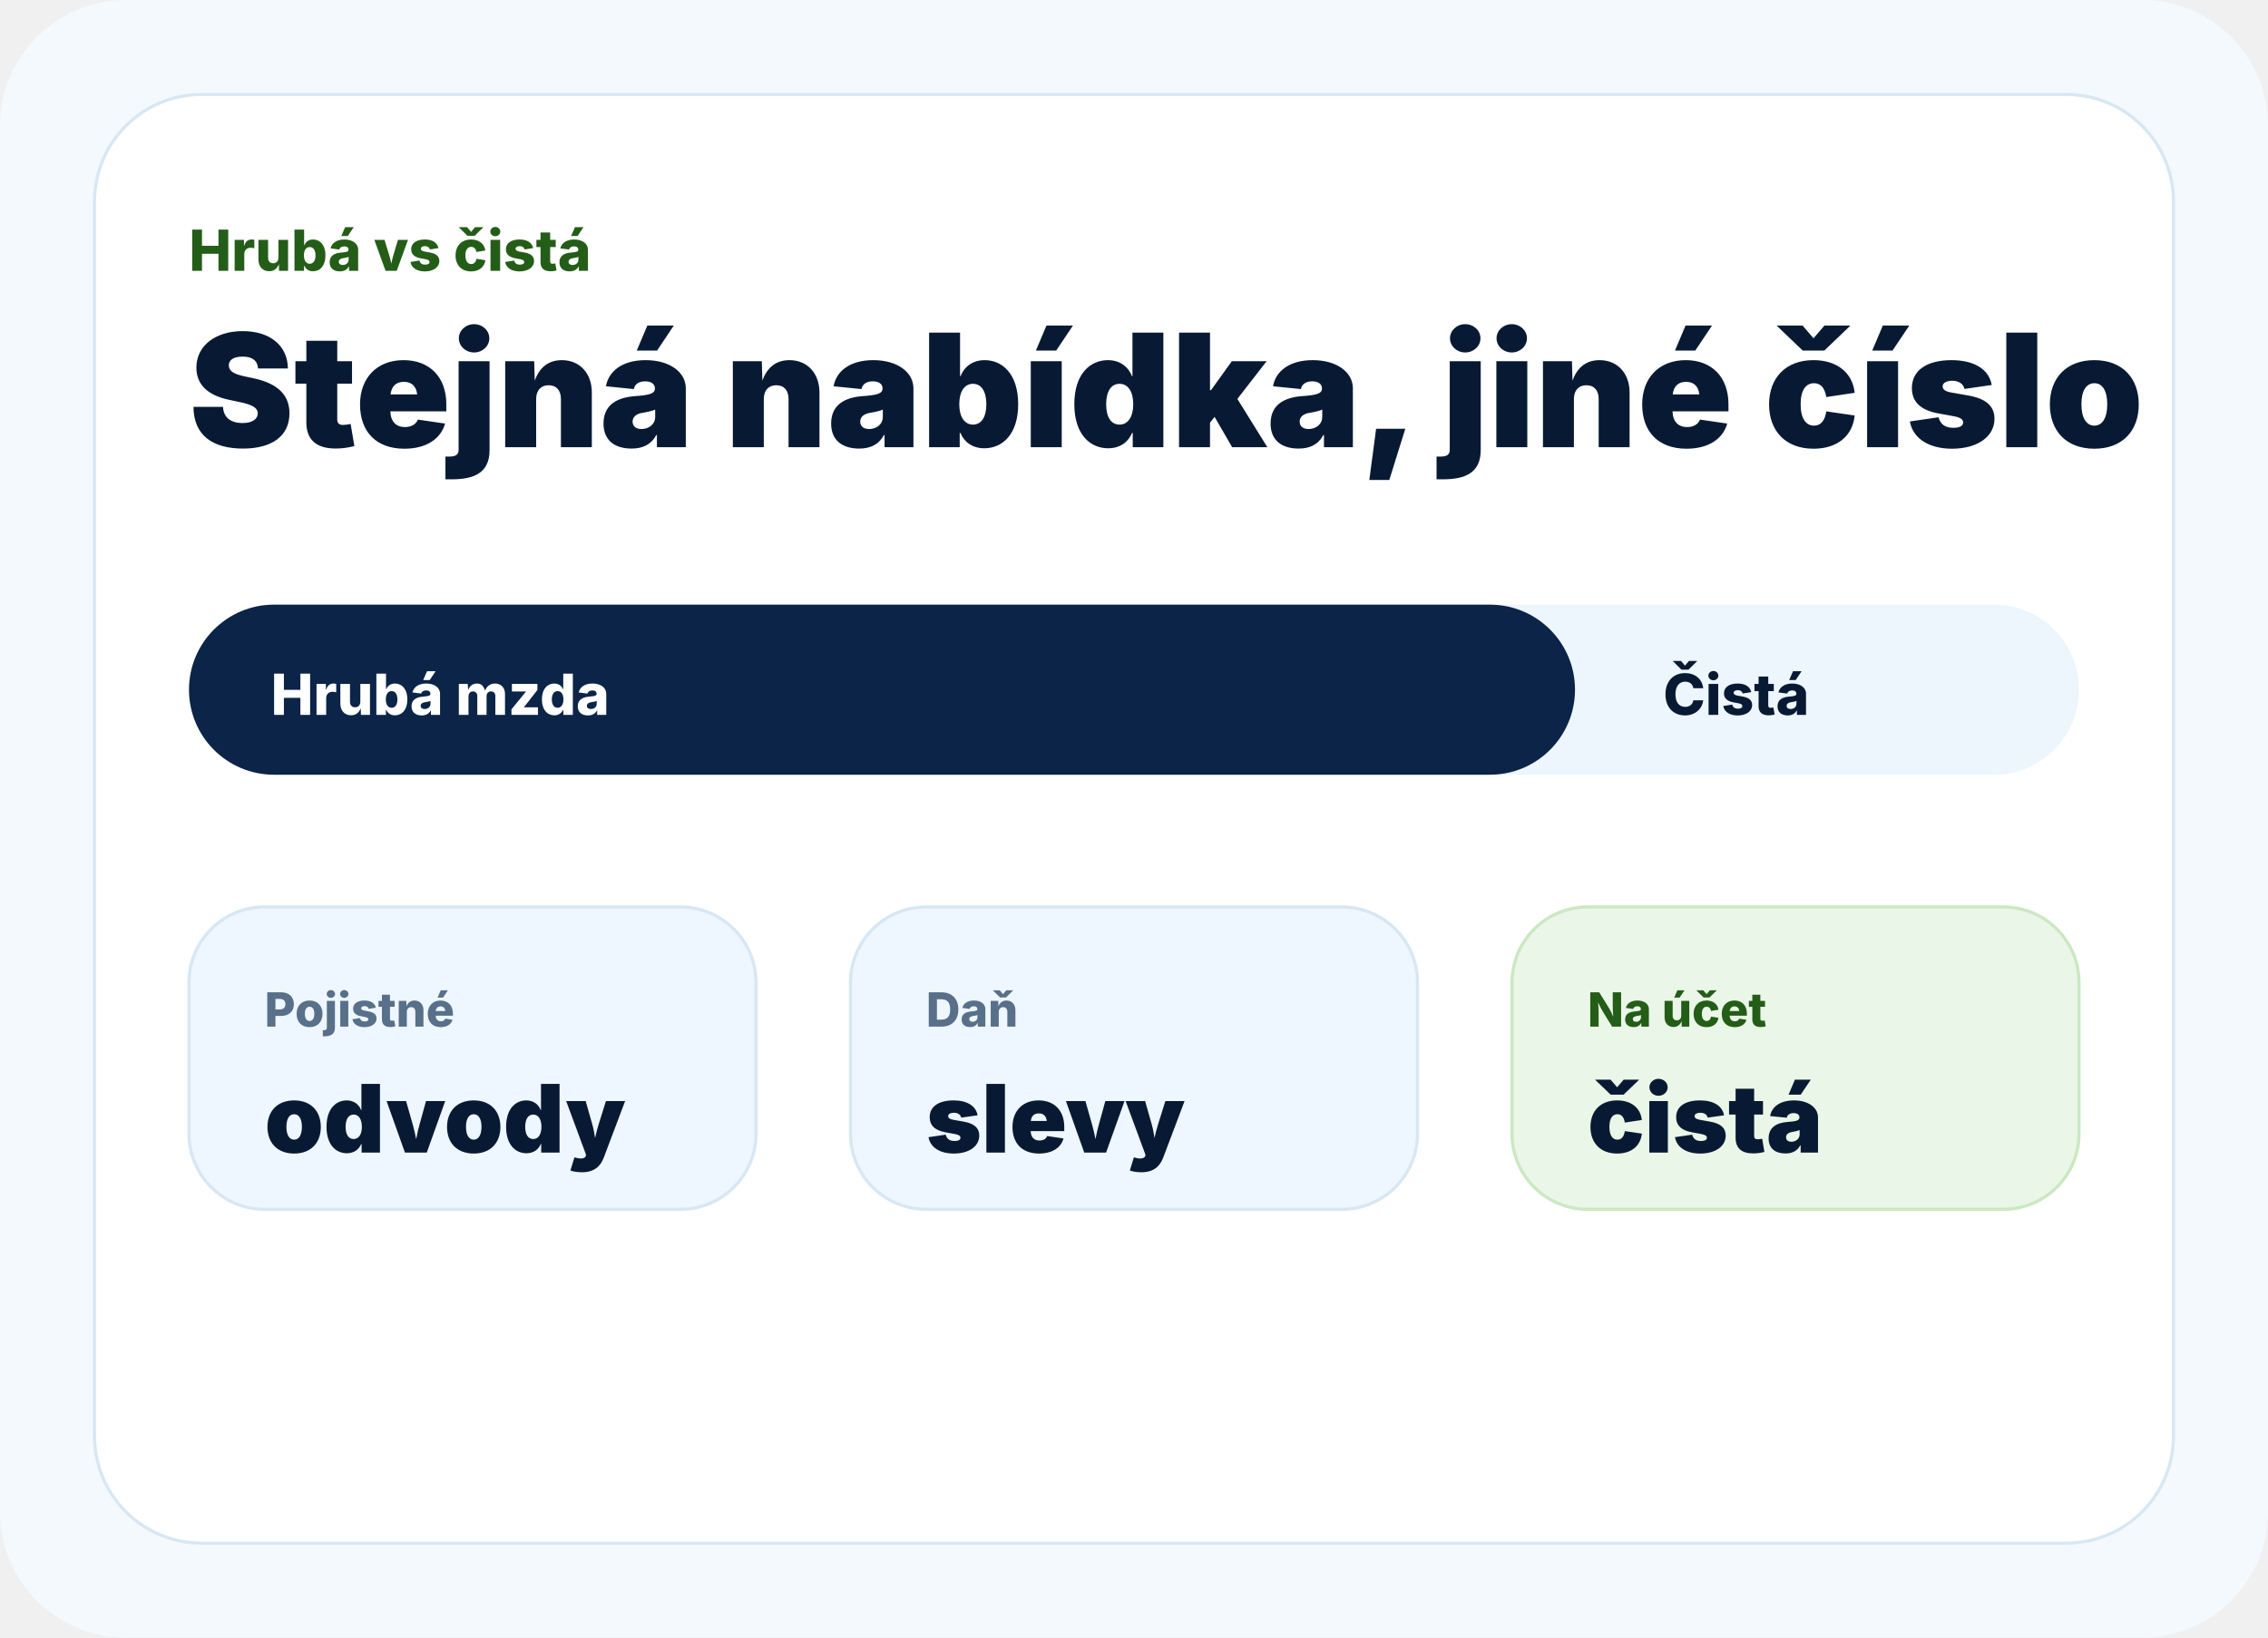
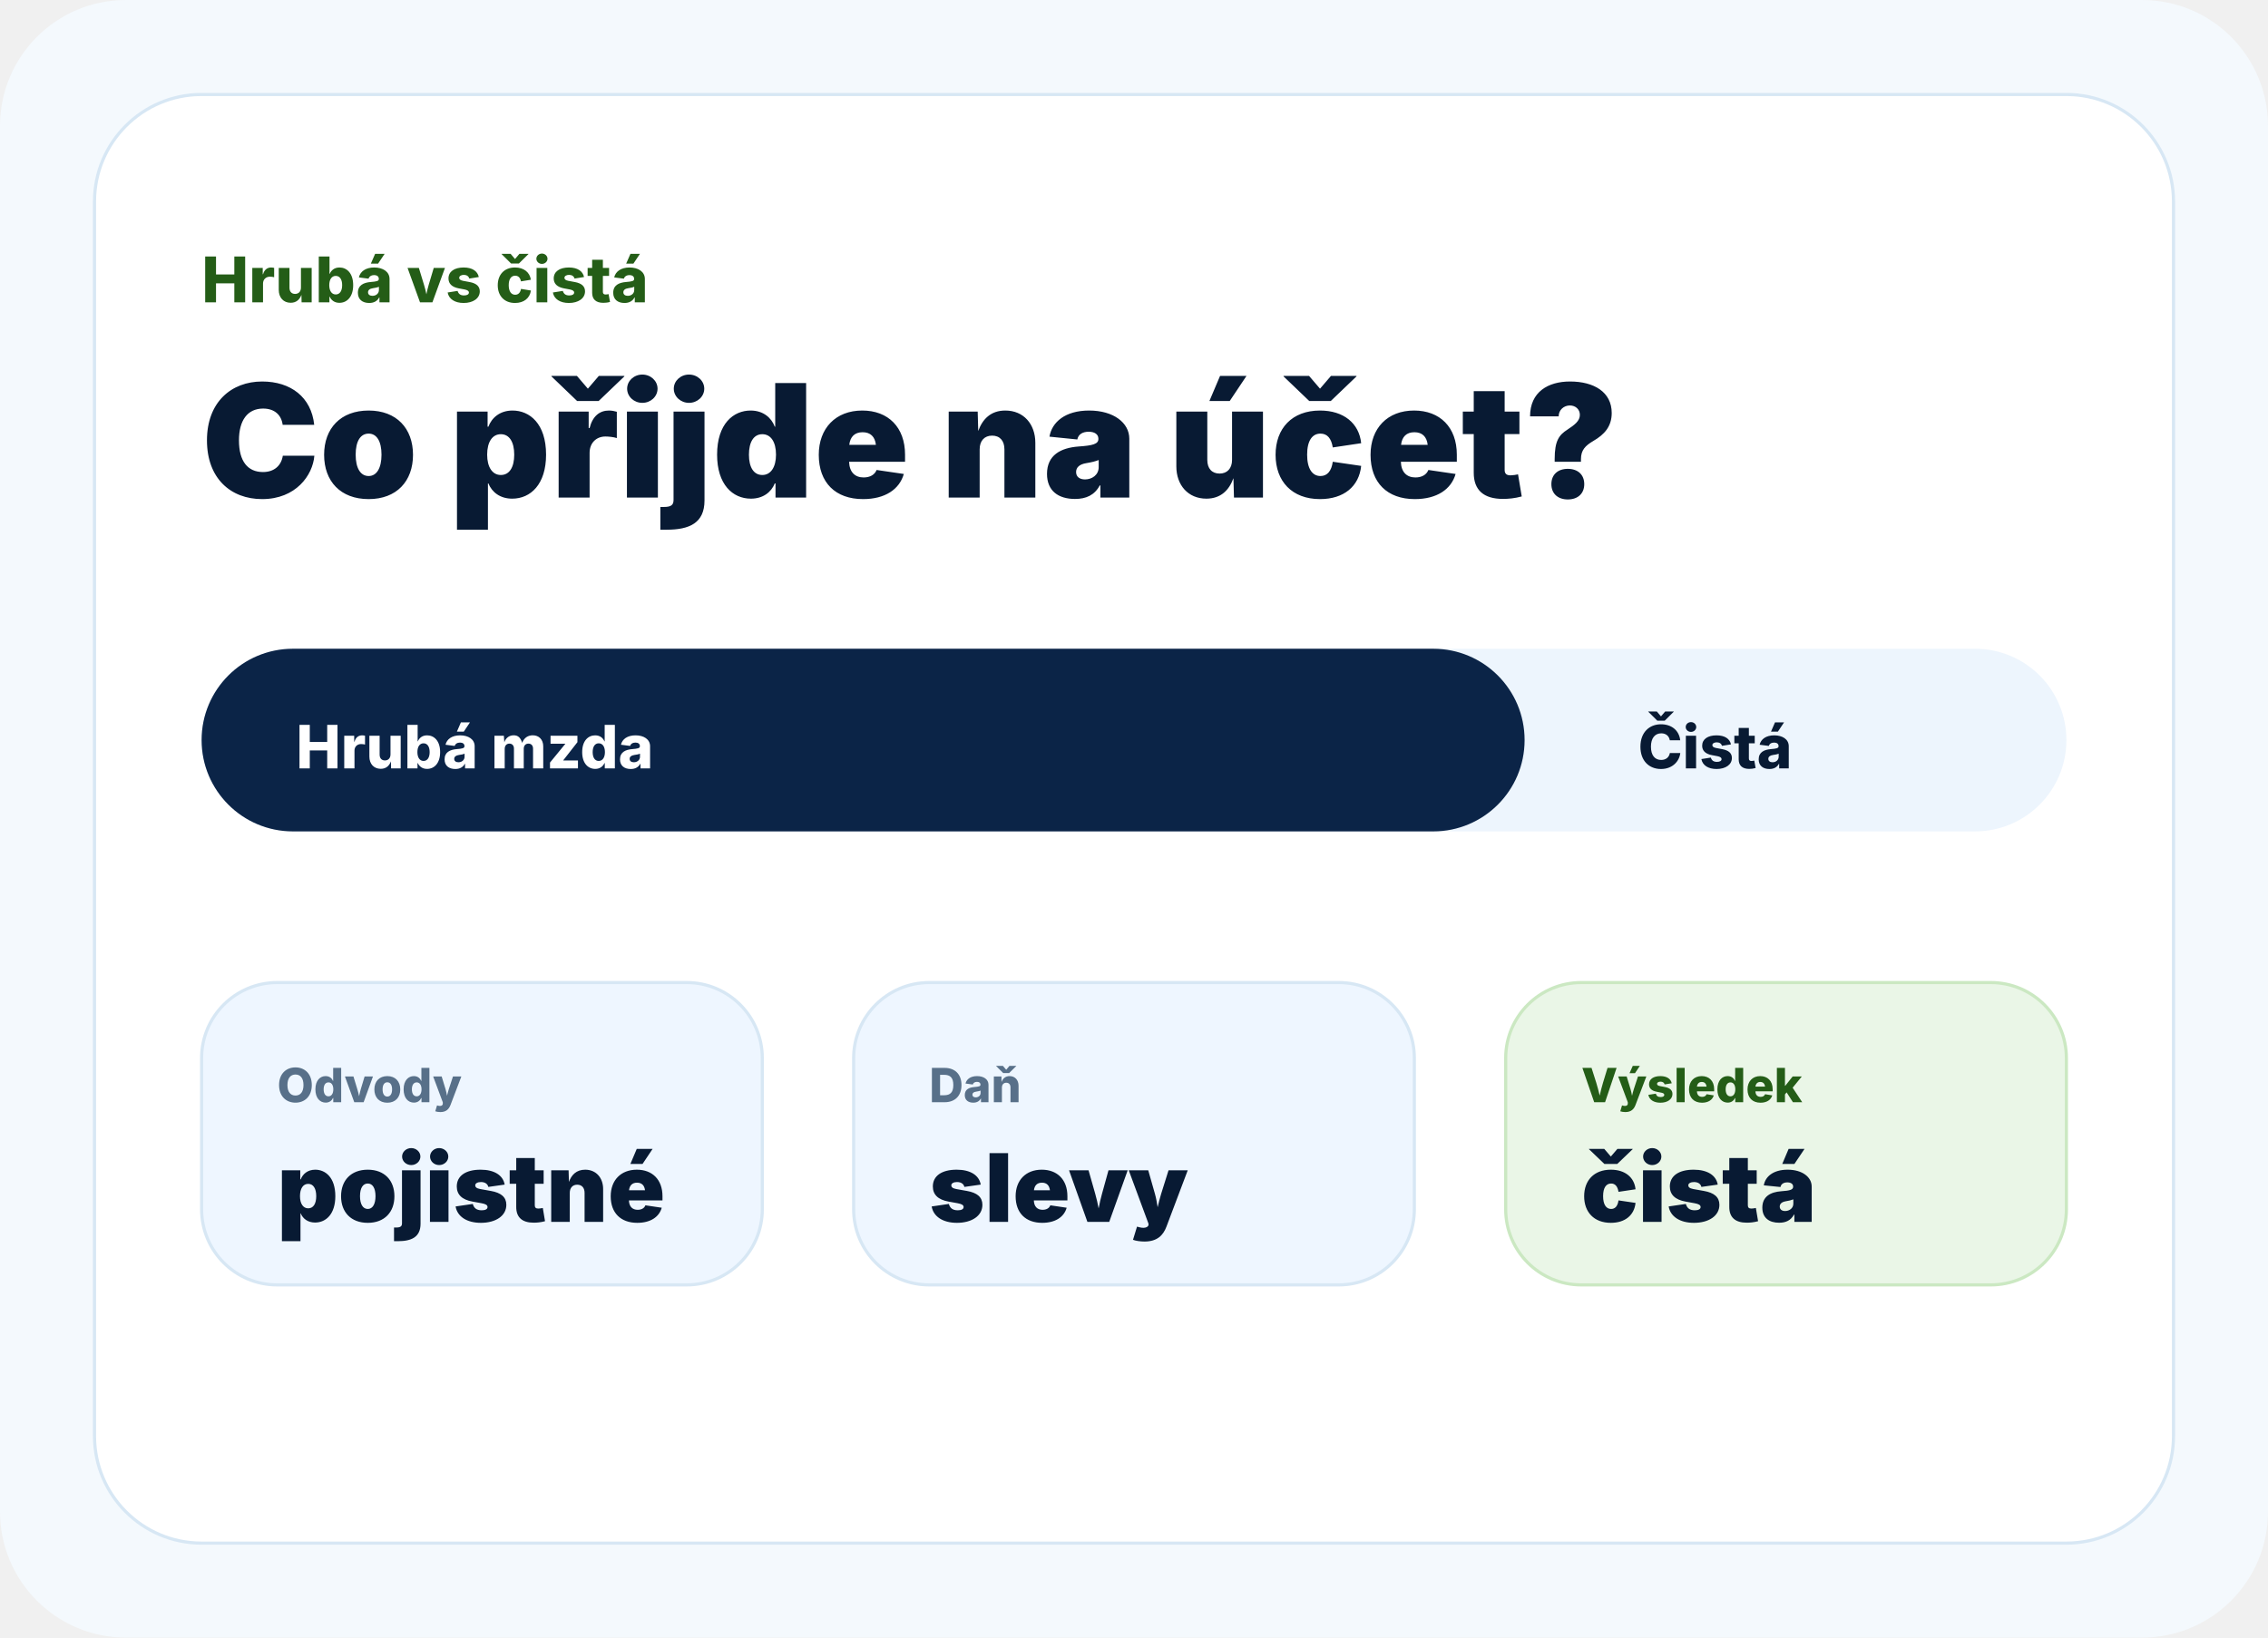
- <svg xmlns="http://www.w3.org/2000/svg" width="720" height="520" viewBox="0 0 720 520" fill="none">
+ <svg xmlns="http://www.w3.org/2000/svg" viewBox="0 0 720 520" fill="none">
  <rect width="720" height="520" rx="40" fill="#F4F9FD" />
  <rect x="30" y="30" width="660" height="460" rx="34" fill="#fff" stroke="#D7E7F4" />
-   <text x="60" y="86" fill="#245D17" font-family="Inter,Arial" font-size="18" font-weight="800">Hrubá vs čistá</text>
-   <text x="60" y="142" fill="#081A33" font-family="Inter,Arial" font-size="50" font-weight="900">Stejná nabídka, jiné číslo</text>
-   <rect x="60" y="192" width="600" height="54" rx="27" fill="#EDF5FD" />
-   <rect x="60" y="192" width="440" height="54" rx="27" fill="#0B2447" />
-   <text x="86" y="227" fill="#fff" font-family="Inter,Arial" font-size="18" font-weight="800">Hrubá mzda</text>
-   <text x="528" y="227" fill="#081A33" font-family="Inter,Arial" font-size="18" font-weight="800">Čistá</text>
-   <rect x="60" y="288" width="180" height="96" rx="24" fill="#EEF6FF" stroke="#D7E7F4" />
-   <text x="84" y="326" fill="#587089" font-family="Inter,Arial" font-size="15" font-weight="800">Pojistné</text>
-   <text x="84" y="366" fill="#081A33" font-family="Inter,Arial" font-size="30" font-weight="900">odvody</text>
-   <rect x="270" y="288" width="180" height="96" rx="24" fill="#EEF6FF" stroke="#D7E7F4" />
-   <text x="294" y="326" fill="#587089" font-family="Inter,Arial" font-size="15" font-weight="800">Daň</text>
-   <text x="294" y="366" fill="#081A33" font-family="Inter,Arial" font-size="30" font-weight="900">slevy</text>
-   <rect x="480" y="288" width="180" height="96" rx="24" fill="#EAF6E7" stroke="#CBE8C2" />
-   <text x="504" y="326" fill="#245D17" font-family="Inter,Arial" font-size="15" font-weight="800">Na účet</text>
-   <text x="504" y="366" fill="#081A33" font-family="Inter,Arial" font-size="30" font-weight="900">čistá</text>
+   <text x="64" y="96" fill="#245D17" font-family="Inter,Arial" font-size="20" font-weight="800">Hrubá vs čistá</text>
+   <text x="64" y="158" fill="#081A33" font-family="Inter,Arial" font-size="50" font-weight="900">Co přijde na účet?</text>
+   <rect x="64" y="206" width="592" height="58" rx="29" fill="#EDF5FD" />
+   <rect x="64" y="206" width="420" height="58" rx="29" fill="#0B2447" />
+   <text x="94" y="244" fill="#fff" font-family="Inter,Arial" font-size="19" font-weight="800">Hrubá mzda</text>
+   <text x="520" y="244" fill="#081A33" font-family="Inter,Arial" font-size="19" font-weight="800">Čistá</text>
+   <rect x="64" y="312" width="178" height="96" rx="24" fill="#EEF6FF" stroke="#D7E7F4" />
+   <text x="88" y="350" fill="#587089" font-family="Inter,Arial" font-size="15" font-weight="800">Odvody</text>
+   <text x="88" y="388" fill="#081A33" font-family="Inter,Arial" font-size="30" font-weight="900">pojistné</text>
+   <rect x="271" y="312" width="178" height="96" rx="24" fill="#EEF6FF" stroke="#D7E7F4" />
+   <text x="295" y="350" fill="#587089" font-family="Inter,Arial" font-size="15" font-weight="800">Daň</text>
+   <text x="295" y="388" fill="#081A33" font-family="Inter,Arial" font-size="30" font-weight="900">slevy</text>
+   <rect x="478" y="312" width="178" height="96" rx="24" fill="#EAF6E7" stroke="#CBE8C2" />
+   <text x="502" y="350" fill="#245D17" font-family="Inter,Arial" font-size="15" font-weight="800">Výsledek</text>
+   <text x="502" y="388" fill="#081A33" font-family="Inter,Arial" font-size="30" font-weight="900">čistá</text>
</svg>
